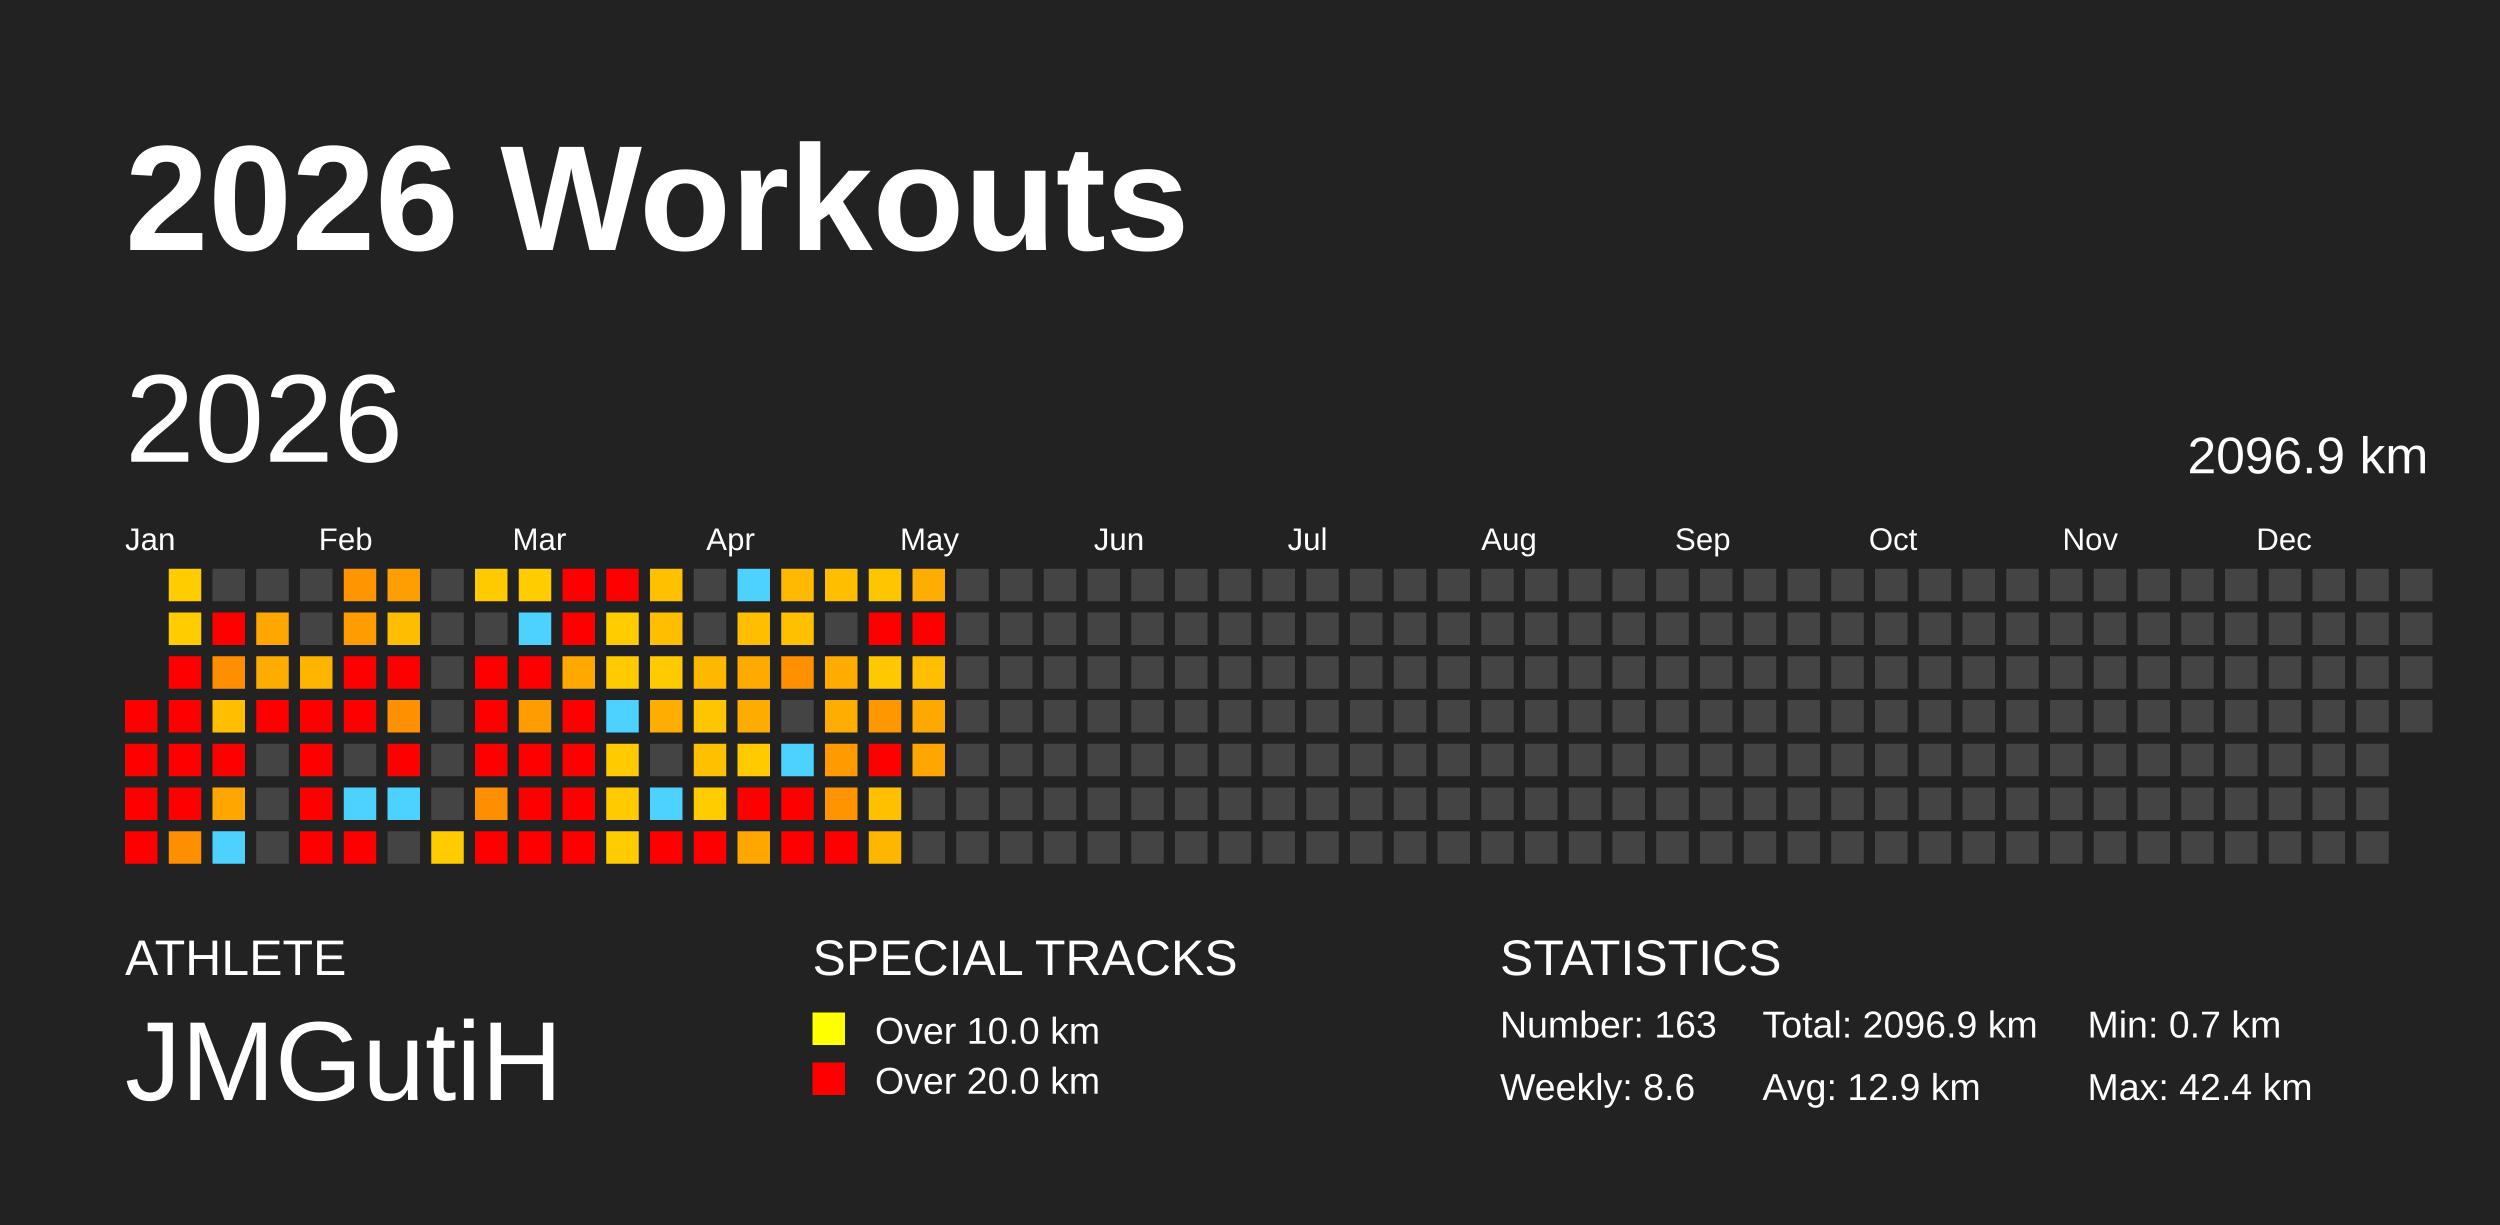
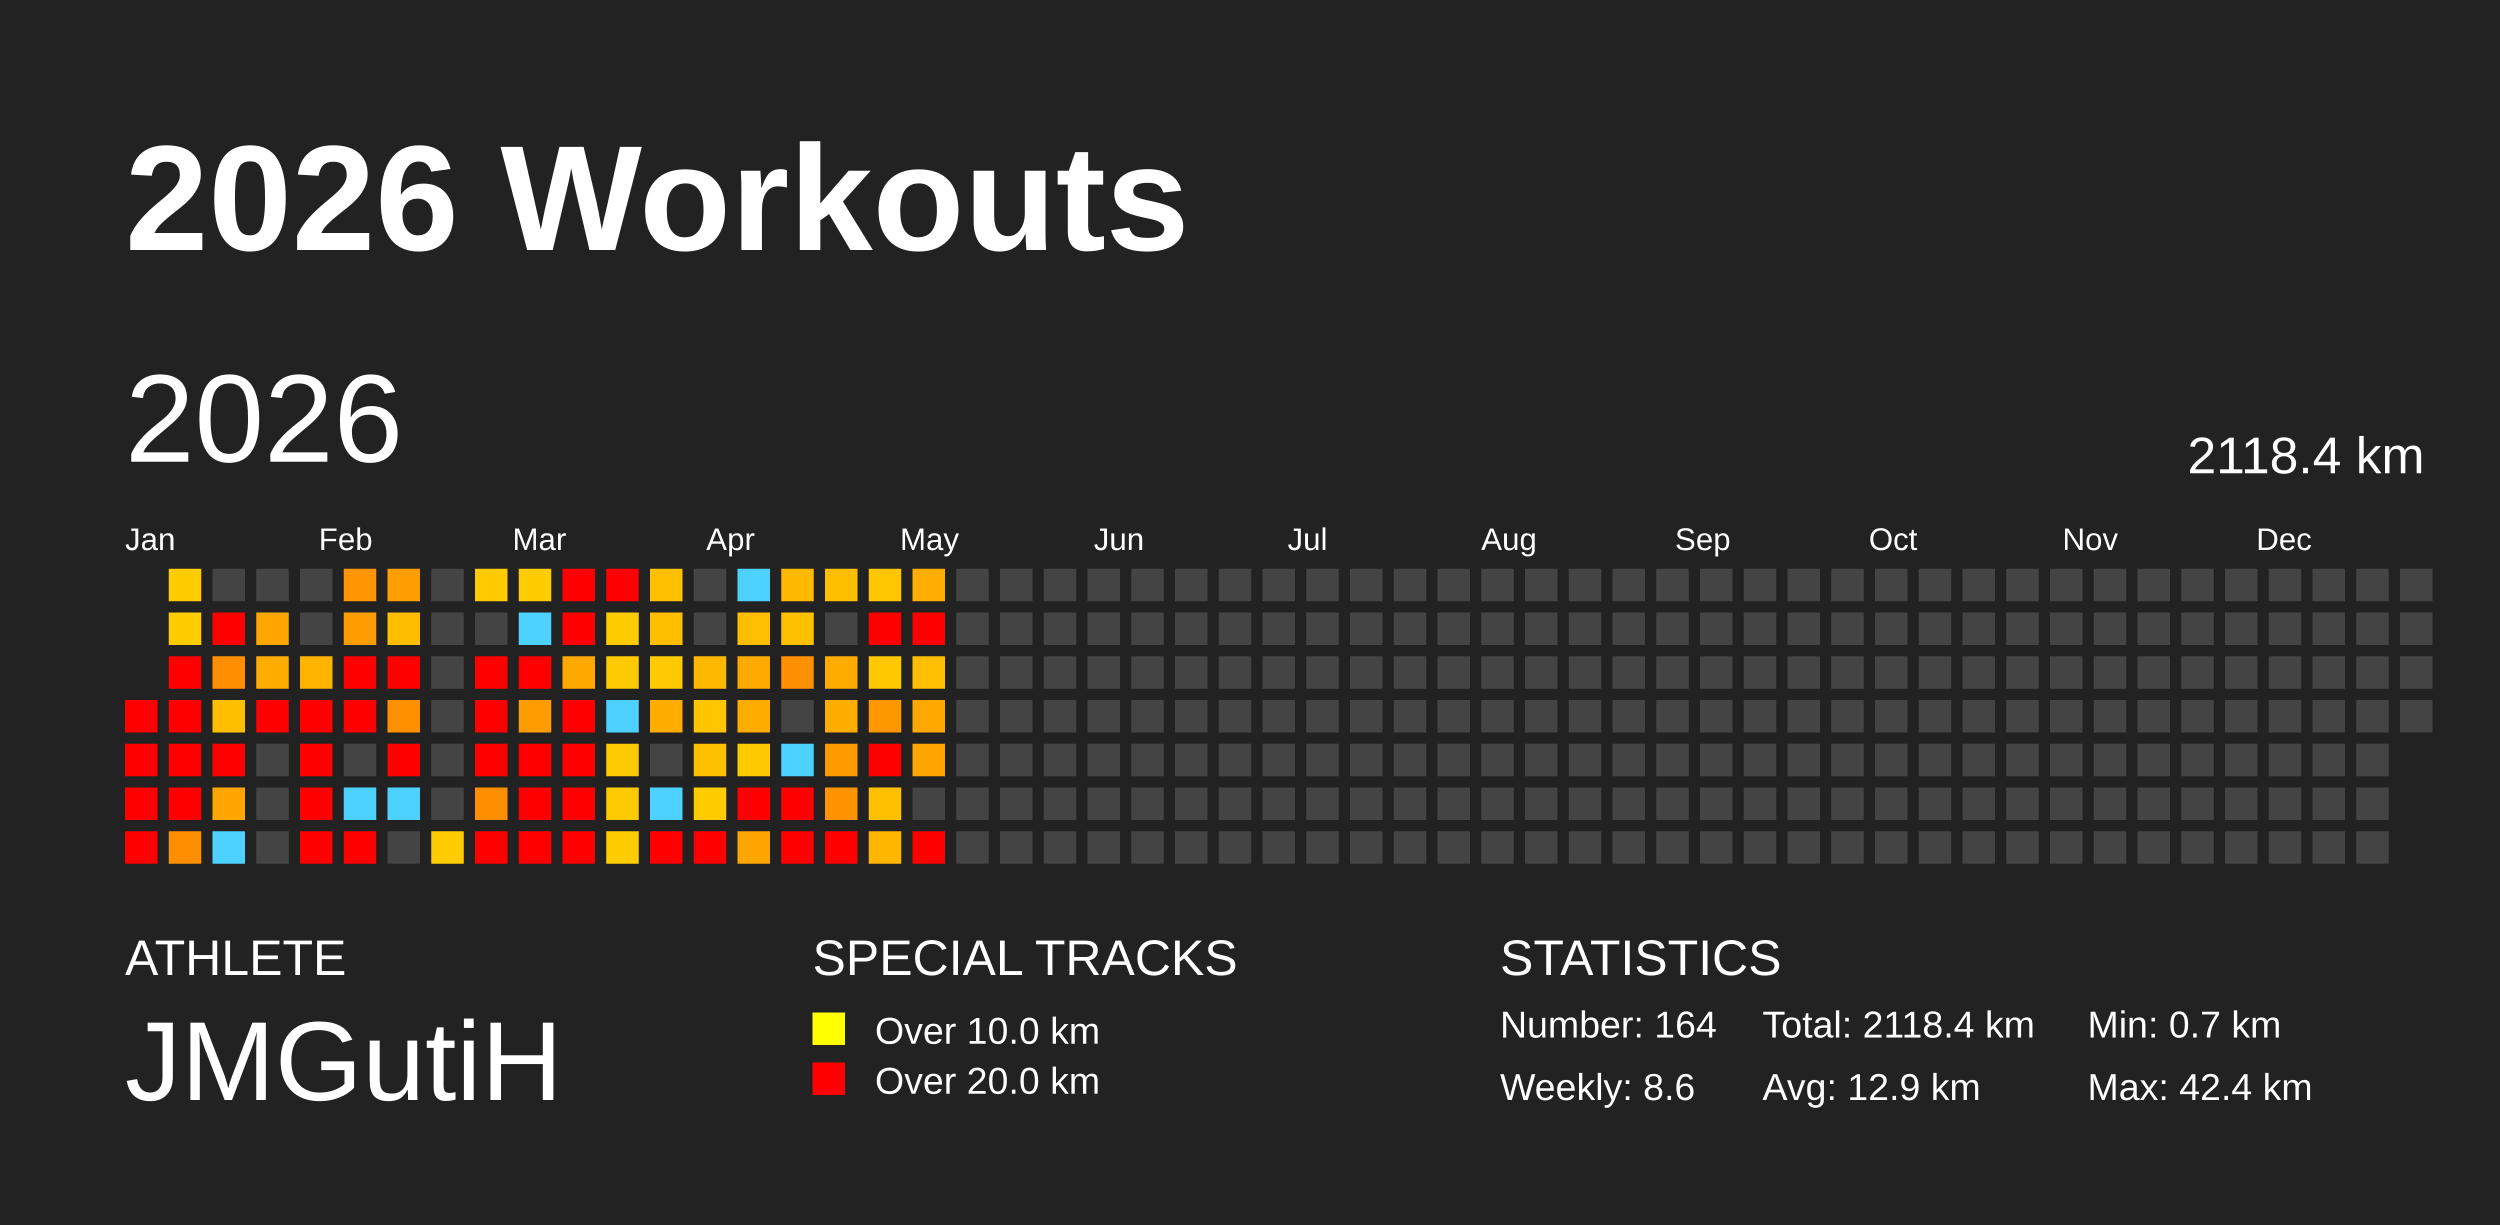
<svg xmlns="http://www.w3.org/2000/svg" baseProfile="full" height="98mm" version="1.1" viewBox="0,0,200,98" width="200mm">
  <defs />
  <rect fill="#222222" height="98" width="200" x="0" y="0" />
  <text fill="#FFFFFF" style="font-size:12px; font-family:Arial; font-weight:bold;" x="10" y="20">2026 Workouts</text>
  <text fill="#FFFFFF" style="font-size:4px; font-family:Arial" x="10" y="78">ATHLETE</text>
  <text fill="#FFFFFF" style="font-size:9px; font-family:Arial" x="10" y="88">JMGutiH</text>
  <text fill="#FFFFFF" style="font-size:4px; font-family:Arial" x="65" y="78">SPECIAL TRACKS</text>
  <rect fill="yellow" height="2.6" width="2.6" x="65" y="81" />
  <text fill="#FFFFFF" style="font-size:3px; font-family:Arial" x="70" y="83.5">Over 10.0 km</text>
  <rect fill="red" height="2.6" width="2.6" x="65" y="85" />
  <text fill="#FFFFFF" style="font-size:3px; font-family:Arial" x="70" y="87.5">Over 20.0 km</text>
  <text fill="#FFFFFF" style="font-size:4px; font-family:Arial" x="120" y="78">STATISTICS</text>
-   <text fill="#FFFFFF" style="font-size:3px; font-family:Arial" x="120" y="83">Number: 163</text>
+   <text fill="#FFFFFF" style="font-size:3px; font-family:Arial" x="120" y="83">Number: 164</text>
  <text fill="#FFFFFF" style="font-size:3px; font-family:Arial" x="120" y="88">Weekly: 8.6</text>
-   <text fill="#FFFFFF" style="font-size:3px; font-family:Arial" x="141" y="83">Total: 2096.9 km</text>
+   <text fill="#FFFFFF" style="font-size:3px; font-family:Arial" x="141" y="83">Total: 2118.4 km</text>
  <text fill="#FFFFFF" style="font-size:3px; font-family:Arial" x="141" y="88">Avg: 12.9 km</text>
  <text fill="#FFFFFF" style="font-size:3px; font-family:Arial" x="167" y="83">Min: 0.7 km</text>
  <text fill="#FFFFFF" style="font-size:3px; font-family:Arial" x="167" y="88">Max: 42.4 km</text>
  <text dominant-baseline="hanging" fill="#FFFFFF" style="font-size:10.0px; font-family:Arial;" x="10" y="30">2026</text>
-   <text dominant-baseline="hanging" fill="#FFFFFF" style="font-size:4.125px; font-family:Arial;" x="175" y="35">2096.9 km</text>
+   <text dominant-baseline="hanging" fill="#FFFFFF" style="font-size:4.125px; font-family:Arial;" x="175" y="35">2118.4 km</text>
  <text fill="#FFFFFF" style="font-size:2.5px; font-family:Arial" x="10.0" y="44">Jan</text>
  <text fill="#FFFFFF" style="font-size:2.5px; font-family:Arial" x="25.5" y="44">Feb</text>
  <text fill="#FFFFFF" style="font-size:2.5px; font-family:Arial" x="41.0" y="44">Mar</text>
  <text fill="#FFFFFF" style="font-size:2.5px; font-family:Arial" x="56.5" y="44">Apr</text>
  <text fill="#FFFFFF" style="font-size:2.5px; font-family:Arial" x="72.0" y="44">May</text>
  <text fill="#FFFFFF" style="font-size:2.5px; font-family:Arial" x="87.5" y="44">Jun</text>
  <text fill="#FFFFFF" style="font-size:2.5px; font-family:Arial" x="103.0" y="44">Jul</text>
  <text fill="#FFFFFF" style="font-size:2.5px; font-family:Arial" x="118.5" y="44">Aug</text>
  <text fill="#FFFFFF" style="font-size:2.5px; font-family:Arial" x="134.0" y="44">Sep</text>
  <text fill="#FFFFFF" style="font-size:2.5px; font-family:Arial" x="149.5" y="44">Oct</text>
  <text fill="#FFFFFF" style="font-size:2.5px; font-family:Arial" x="165.0" y="44">Nov</text>
  <text fill="#FFFFFF" style="font-size:2.5px; font-family:Arial" x="180.5" y="44">Dec</text>
  <rect fill="red" height="2.6" width="2.6" x="10.0" y="56.0" />
  <rect fill="red" height="2.6" width="2.6" x="10.0" y="59.5" />
  <rect fill="red" height="2.6" width="2.6" x="10.0" y="63.0" />
  <rect fill="red" height="2.6" width="2.6" x="10.0" y="66.5" />
  <rect fill="#ffcc00" height="2.6" width="2.6" x="13.5" y="45.5" />
  <rect fill="#ffcc00" height="2.6" width="2.6" x="13.5" y="49.0" />
  <rect fill="red" height="2.6" width="2.6" x="13.5" y="52.5" />
  <rect fill="red" height="2.6" width="2.6" x="13.5" y="56.0" />
  <rect fill="red" height="2.6" width="2.6" x="13.5" y="59.5" />
  <rect fill="red" height="2.6" width="2.6" x="13.5" y="63.0" />
  <rect fill="#ff8e00" height="2.6" width="2.6" x="13.5" y="66.5" />
  <rect fill="#444444" height="2.6" width="2.6" x="17.0" y="45.5" />
  <rect fill="red" height="2.6" width="2.6" x="17.0" y="49.0" />
  <rect fill="#ff8f00" height="2.6" width="2.6" x="17.0" y="52.5" />
  <rect fill="#ffbf00" height="2.6" width="2.6" x="17.0" y="56.0" />
  <rect fill="red" height="2.6" width="2.6" x="17.0" y="59.5" />
  <rect fill="#ffa700" height="2.6" width="2.6" x="17.0" y="63.0" />
  <rect fill="#4dd2ff" height="2.6" width="2.6" x="17.0" y="66.5" />
  <rect fill="#444444" height="2.6" width="2.6" x="20.5" y="45.5" />
  <rect fill="#ffa700" height="2.6" width="2.6" x="20.5" y="49.0" />
  <rect fill="#ffac00" height="2.6" width="2.6" x="20.5" y="52.5" />
  <rect fill="red" height="2.6" width="2.6" x="20.5" y="56.0" />
  <rect fill="#444444" height="2.6" width="2.6" x="20.5" y="59.5" />
  <rect fill="#444444" height="2.6" width="2.6" x="20.5" y="63.0" />
  <rect fill="#444444" height="2.6" width="2.6" x="20.5" y="66.5" />
  <rect fill="#444444" height="2.6" width="2.6" x="24.0" y="45.5" />
  <rect fill="#444444" height="2.6" width="2.6" x="24.0" y="49.0" />
  <rect fill="#ffb400" height="2.6" width="2.6" x="24.0" y="52.5" />
  <rect fill="red" height="2.6" width="2.6" x="24.0" y="56.0" />
  <rect fill="red" height="2.6" width="2.6" x="24.0" y="59.5" />
  <rect fill="red" height="2.6" width="2.6" x="24.0" y="63.0" />
  <rect fill="red" height="2.6" width="2.6" x="24.0" y="66.5" />
  <rect fill="#ff9500" height="2.6" width="2.6" x="27.5" y="45.5" />
  <rect fill="#ff9d00" height="2.6" width="2.6" x="27.5" y="49.0" />
  <rect fill="red" height="2.6" width="2.6" x="27.5" y="52.5" />
  <rect fill="red" height="2.6" width="2.6" x="27.5" y="56.0" />
  <rect fill="#444444" height="2.6" width="2.6" x="27.5" y="59.5" />
  <rect fill="#4dd2ff" height="2.6" width="2.6" x="27.5" y="63.0" />
  <rect fill="red" height="2.6" width="2.6" x="27.5" y="66.5" />
  <rect fill="#ff9e00" height="2.6" width="2.6" x="31.0" y="45.5" />
  <rect fill="#ffbd00" height="2.6" width="2.6" x="31.0" y="49.0" />
  <rect fill="red" height="2.6" width="2.6" x="31.0" y="52.5" />
  <rect fill="#ff9100" height="2.6" width="2.6" x="31.0" y="56.0" />
  <rect fill="red" height="2.6" width="2.6" x="31.0" y="59.5" />
  <rect fill="#4dd2ff" height="2.6" width="2.6" x="31.0" y="63.0" />
  <rect fill="#444444" height="2.6" width="2.6" x="31.0" y="66.5" />
  <rect fill="#444444" height="2.6" width="2.6" x="34.5" y="45.5" />
  <rect fill="#444444" height="2.6" width="2.6" x="34.5" y="49.0" />
  <rect fill="#444444" height="2.6" width="2.6" x="34.5" y="52.5" />
  <rect fill="#444444" height="2.6" width="2.6" x="34.5" y="56.0" />
  <rect fill="#444444" height="2.6" width="2.6" x="34.5" y="59.5" />
  <rect fill="#444444" height="2.6" width="2.6" x="34.5" y="63.0" />
  <rect fill="#ffcc00" height="2.6" width="2.6" x="34.5" y="66.5" />
  <rect fill="#ffcb00" height="2.6" width="2.6" x="38.0" y="45.5" />
  <rect fill="#444444" height="2.6" width="2.6" x="38.0" y="49.0" />
  <rect fill="red" height="2.6" width="2.6" x="38.0" y="52.5" />
  <rect fill="red" height="2.6" width="2.6" x="38.0" y="56.0" />
  <rect fill="red" height="2.6" width="2.6" x="38.0" y="59.5" />
  <rect fill="#ff8e00" height="2.6" width="2.6" x="38.0" y="63.0" />
  <rect fill="red" height="2.6" width="2.6" x="38.0" y="66.5" />
  <rect fill="#ffcc00" height="2.6" width="2.6" x="41.5" y="45.5" />
  <rect fill="#4dd2ff" height="2.6" width="2.6" x="41.5" y="49.0" />
  <rect fill="red" height="2.6" width="2.6" x="41.5" y="52.5" />
  <rect fill="#ff9c00" height="2.6" width="2.6" x="41.5" y="56.0" />
  <rect fill="red" height="2.6" width="2.6" x="41.5" y="59.5" />
  <rect fill="red" height="2.6" width="2.6" x="41.5" y="63.0" />
  <rect fill="red" height="2.6" width="2.6" x="41.5" y="66.5" />
  <rect fill="red" height="2.6" width="2.6" x="45.0" y="45.5" />
  <rect fill="red" height="2.6" width="2.6" x="45.0" y="49.0" />
  <rect fill="#ffa900" height="2.6" width="2.6" x="45.0" y="52.5" />
  <rect fill="red" height="2.6" width="2.6" x="45.0" y="56.0" />
  <rect fill="red" height="2.6" width="2.6" x="45.0" y="59.5" />
  <rect fill="red" height="2.6" width="2.6" x="45.0" y="63.0" />
  <rect fill="red" height="2.6" width="2.6" x="45.0" y="66.5" />
  <rect fill="red" height="2.6" width="2.6" x="48.5" y="45.5" />
  <rect fill="#ffcc00" height="2.6" width="2.6" x="48.5" y="49.0" />
  <rect fill="#ffcb00" height="2.6" width="2.6" x="48.5" y="52.5" />
  <rect fill="#4dd2ff" height="2.6" width="2.6" x="48.5" y="56.0" />
  <rect fill="#ffcb00" height="2.6" width="2.6" x="48.5" y="59.5" />
  <rect fill="#ffcb00" height="2.6" width="2.6" x="48.5" y="63.0" />
  <rect fill="#ffcc00" height="2.6" width="2.6" x="48.5" y="66.5" />
  <rect fill="#ffc000" height="2.6" width="2.6" x="52.0" y="45.5" />
  <rect fill="#ffbf00" height="2.6" width="2.6" x="52.0" y="49.0" />
  <rect fill="#ffca00" height="2.6" width="2.6" x="52.0" y="52.5" />
  <rect fill="#ffad00" height="2.6" width="2.6" x="52.0" y="56.0" />
  <rect fill="#444444" height="2.6" width="2.6" x="52.0" y="59.5" />
  <rect fill="#4dd2ff" height="2.6" width="2.6" x="52.0" y="63.0" />
  <rect fill="red" height="2.6" width="2.6" x="52.0" y="66.5" />
  <rect fill="#444444" height="2.6" width="2.6" x="55.5" y="45.5" />
  <rect fill="#444444" height="2.6" width="2.6" x="55.5" y="49.0" />
  <rect fill="#ffb800" height="2.6" width="2.6" x="55.5" y="52.5" />
  <rect fill="#ffc500" height="2.6" width="2.6" x="55.5" y="56.0" />
  <rect fill="#ffc000" height="2.6" width="2.6" x="55.5" y="59.5" />
  <rect fill="#ffcc00" height="2.6" width="2.6" x="55.5" y="63.0" />
  <rect fill="red" height="2.6" width="2.6" x="55.5" y="66.5" />
  <rect fill="#4dd2ff" height="2.6" width="2.6" x="59.0" y="45.5" />
  <rect fill="#ffbf00" height="2.6" width="2.6" x="59.0" y="49.0" />
  <rect fill="#ffaa00" height="2.6" width="2.6" x="59.0" y="52.5" />
  <rect fill="#ffac00" height="2.6" width="2.6" x="59.0" y="56.0" />
  <rect fill="#ffcb00" height="2.6" width="2.6" x="59.0" y="59.5" />
  <rect fill="red" height="2.6" width="2.6" x="59.0" y="63.0" />
  <rect fill="#ffa600" height="2.6" width="2.6" x="59.0" y="66.5" />
  <rect fill="#ffb900" height="2.6" width="2.6" x="62.5" y="45.5" />
  <rect fill="#ffc000" height="2.6" width="2.6" x="62.5" y="49.0" />
  <rect fill="#ff9000" height="2.6" width="2.6" x="62.5" y="52.5" />
  <rect fill="#444444" height="2.6" width="2.6" x="62.5" y="56.0" />
  <rect fill="#4dd2ff" height="2.6" width="2.6" x="62.5" y="59.5" />
  <rect fill="red" height="2.6" width="2.6" x="62.5" y="63.0" />
  <rect fill="red" height="2.6" width="2.6" x="62.5" y="66.5" />
  <rect fill="#ffbf00" height="2.6" width="2.6" x="66.0" y="45.5" />
  <rect fill="#444444" height="2.6" width="2.6" x="66.0" y="49.0" />
  <rect fill="#ffab00" height="2.6" width="2.6" x="66.0" y="52.5" />
  <rect fill="#ffad00" height="2.6" width="2.6" x="66.0" y="56.0" />
  <rect fill="#ff9a00" height="2.6" width="2.6" x="66.0" y="59.5" />
  <rect fill="#ff9400" height="2.6" width="2.6" x="66.0" y="63.0" />
  <rect fill="red" height="2.6" width="2.6" x="66.0" y="66.5" />
  <rect fill="#ffc600" height="2.6" width="2.6" x="69.5" y="45.5" />
  <rect fill="red" height="2.6" width="2.6" x="69.5" y="49.0" />
  <rect fill="#ffc800" height="2.6" width="2.6" x="69.5" y="52.5" />
  <rect fill="#ff9800" height="2.6" width="2.6" x="69.5" y="56.0" />
  <rect fill="red" height="2.6" width="2.6" x="69.5" y="59.5" />
  <rect fill="#ffc000" height="2.6" width="2.6" x="69.5" y="63.0" />
  <rect fill="#ffb600" height="2.6" width="2.6" x="69.5" y="66.5" />
  <rect fill="#ffad00" height="2.6" width="2.6" x="73.0" y="45.5" />
  <rect fill="red" height="2.6" width="2.6" x="73.0" y="49.0" />
  <rect fill="#ffbf00" height="2.6" width="2.6" x="73.0" y="52.5" />
  <rect fill="#ffa800" height="2.6" width="2.6" x="73.0" y="56.0" />
  <rect fill="#ffa600" height="2.6" width="2.6" x="73.0" y="59.5" />
  <rect fill="#444444" height="2.6" width="2.6" x="73.0" y="63.0" />
-   <rect fill="#444444" height="2.6" width="2.6" x="73.0" y="66.5" />
+   <rect fill="red" height="2.6" width="2.6" x="73.0" y="66.5" />
  <rect fill="#444444" height="2.6" width="2.6" x="76.5" y="45.5" />
  <rect fill="#444444" height="2.6" width="2.6" x="76.5" y="49.0" />
  <rect fill="#444444" height="2.6" width="2.6" x="76.5" y="52.5" />
  <rect fill="#444444" height="2.6" width="2.6" x="76.5" y="56.0" />
  <rect fill="#444444" height="2.6" width="2.6" x="76.5" y="59.5" />
  <rect fill="#444444" height="2.6" width="2.6" x="76.5" y="63.0" />
  <rect fill="#444444" height="2.6" width="2.6" x="76.5" y="66.5" />
  <rect fill="#444444" height="2.6" width="2.6" x="80.0" y="45.5" />
  <rect fill="#444444" height="2.6" width="2.6" x="80.0" y="49.0" />
  <rect fill="#444444" height="2.6" width="2.6" x="80.0" y="52.5" />
  <rect fill="#444444" height="2.6" width="2.6" x="80.0" y="56.0" />
  <rect fill="#444444" height="2.6" width="2.6" x="80.0" y="59.5" />
  <rect fill="#444444" height="2.6" width="2.6" x="80.0" y="63.0" />
  <rect fill="#444444" height="2.6" width="2.6" x="80.0" y="66.5" />
  <rect fill="#444444" height="2.6" width="2.6" x="83.5" y="45.5" />
  <rect fill="#444444" height="2.6" width="2.6" x="83.5" y="49.0" />
  <rect fill="#444444" height="2.6" width="2.6" x="83.5" y="52.5" />
  <rect fill="#444444" height="2.6" width="2.6" x="83.5" y="56.0" />
  <rect fill="#444444" height="2.6" width="2.6" x="83.5" y="59.5" />
  <rect fill="#444444" height="2.6" width="2.6" x="83.5" y="63.0" />
  <rect fill="#444444" height="2.6" width="2.6" x="83.5" y="66.5" />
  <rect fill="#444444" height="2.6" width="2.6" x="87.0" y="45.5" />
  <rect fill="#444444" height="2.6" width="2.6" x="87.0" y="49.0" />
  <rect fill="#444444" height="2.6" width="2.6" x="87.0" y="52.5" />
  <rect fill="#444444" height="2.6" width="2.6" x="87.0" y="56.0" />
  <rect fill="#444444" height="2.6" width="2.6" x="87.0" y="59.5" />
  <rect fill="#444444" height="2.6" width="2.6" x="87.0" y="63.0" />
  <rect fill="#444444" height="2.6" width="2.6" x="87.0" y="66.5" />
  <rect fill="#444444" height="2.6" width="2.6" x="90.5" y="45.5" />
  <rect fill="#444444" height="2.6" width="2.6" x="90.5" y="49.0" />
  <rect fill="#444444" height="2.6" width="2.6" x="90.5" y="52.5" />
  <rect fill="#444444" height="2.6" width="2.6" x="90.5" y="56.0" />
  <rect fill="#444444" height="2.6" width="2.6" x="90.5" y="59.5" />
  <rect fill="#444444" height="2.6" width="2.6" x="90.5" y="63.0" />
  <rect fill="#444444" height="2.6" width="2.6" x="90.5" y="66.5" />
  <rect fill="#444444" height="2.6" width="2.6" x="94.0" y="45.5" />
  <rect fill="#444444" height="2.6" width="2.6" x="94.0" y="49.0" />
  <rect fill="#444444" height="2.6" width="2.6" x="94.0" y="52.5" />
  <rect fill="#444444" height="2.6" width="2.6" x="94.0" y="56.0" />
  <rect fill="#444444" height="2.6" width="2.6" x="94.0" y="59.5" />
  <rect fill="#444444" height="2.6" width="2.6" x="94.0" y="63.0" />
  <rect fill="#444444" height="2.6" width="2.6" x="94.0" y="66.5" />
  <rect fill="#444444" height="2.6" width="2.6" x="97.5" y="45.5" />
  <rect fill="#444444" height="2.6" width="2.6" x="97.5" y="49.0" />
  <rect fill="#444444" height="2.6" width="2.6" x="97.5" y="52.5" />
  <rect fill="#444444" height="2.6" width="2.6" x="97.5" y="56.0" />
  <rect fill="#444444" height="2.6" width="2.6" x="97.5" y="59.5" />
  <rect fill="#444444" height="2.6" width="2.6" x="97.5" y="63.0" />
  <rect fill="#444444" height="2.6" width="2.6" x="97.5" y="66.5" />
  <rect fill="#444444" height="2.6" width="2.6" x="101.0" y="45.5" />
  <rect fill="#444444" height="2.6" width="2.6" x="101.0" y="49.0" />
  <rect fill="#444444" height="2.6" width="2.6" x="101.0" y="52.5" />
  <rect fill="#444444" height="2.6" width="2.6" x="101.0" y="56.0" />
  <rect fill="#444444" height="2.6" width="2.6" x="101.0" y="59.5" />
  <rect fill="#444444" height="2.6" width="2.6" x="101.0" y="63.0" />
  <rect fill="#444444" height="2.6" width="2.6" x="101.0" y="66.5" />
  <rect fill="#444444" height="2.6" width="2.6" x="104.5" y="45.5" />
  <rect fill="#444444" height="2.6" width="2.6" x="104.5" y="49.0" />
  <rect fill="#444444" height="2.6" width="2.6" x="104.5" y="52.5" />
  <rect fill="#444444" height="2.6" width="2.6" x="104.5" y="56.0" />
  <rect fill="#444444" height="2.6" width="2.6" x="104.5" y="59.5" />
  <rect fill="#444444" height="2.6" width="2.6" x="104.5" y="63.0" />
  <rect fill="#444444" height="2.6" width="2.6" x="104.5" y="66.5" />
  <rect fill="#444444" height="2.6" width="2.6" x="108.0" y="45.5" />
  <rect fill="#444444" height="2.6" width="2.6" x="108.0" y="49.0" />
  <rect fill="#444444" height="2.6" width="2.6" x="108.0" y="52.5" />
  <rect fill="#444444" height="2.6" width="2.6" x="108.0" y="56.0" />
  <rect fill="#444444" height="2.6" width="2.6" x="108.0" y="59.5" />
  <rect fill="#444444" height="2.6" width="2.6" x="108.0" y="63.0" />
  <rect fill="#444444" height="2.6" width="2.6" x="108.0" y="66.5" />
  <rect fill="#444444" height="2.6" width="2.6" x="111.5" y="45.5" />
  <rect fill="#444444" height="2.6" width="2.6" x="111.5" y="49.0" />
  <rect fill="#444444" height="2.6" width="2.6" x="111.5" y="52.5" />
  <rect fill="#444444" height="2.6" width="2.6" x="111.5" y="56.0" />
  <rect fill="#444444" height="2.6" width="2.6" x="111.5" y="59.5" />
  <rect fill="#444444" height="2.6" width="2.6" x="111.5" y="63.0" />
  <rect fill="#444444" height="2.6" width="2.6" x="111.5" y="66.5" />
  <rect fill="#444444" height="2.6" width="2.6" x="115.0" y="45.5" />
  <rect fill="#444444" height="2.6" width="2.6" x="115.0" y="49.0" />
  <rect fill="#444444" height="2.6" width="2.6" x="115.0" y="52.5" />
  <rect fill="#444444" height="2.6" width="2.6" x="115.0" y="56.0" />
  <rect fill="#444444" height="2.6" width="2.6" x="115.0" y="59.5" />
  <rect fill="#444444" height="2.6" width="2.6" x="115.0" y="63.0" />
  <rect fill="#444444" height="2.6" width="2.6" x="115.0" y="66.5" />
  <rect fill="#444444" height="2.6" width="2.6" x="118.5" y="45.5" />
  <rect fill="#444444" height="2.6" width="2.6" x="118.5" y="49.0" />
  <rect fill="#444444" height="2.6" width="2.6" x="118.5" y="52.5" />
  <rect fill="#444444" height="2.6" width="2.6" x="118.5" y="56.0" />
  <rect fill="#444444" height="2.6" width="2.6" x="118.5" y="59.5" />
  <rect fill="#444444" height="2.6" width="2.6" x="118.5" y="63.0" />
  <rect fill="#444444" height="2.6" width="2.6" x="118.5" y="66.5" />
  <rect fill="#444444" height="2.6" width="2.6" x="122.0" y="45.5" />
  <rect fill="#444444" height="2.6" width="2.6" x="122.0" y="49.0" />
  <rect fill="#444444" height="2.6" width="2.6" x="122.0" y="52.5" />
  <rect fill="#444444" height="2.6" width="2.6" x="122.0" y="56.0" />
  <rect fill="#444444" height="2.6" width="2.6" x="122.0" y="59.5" />
  <rect fill="#444444" height="2.6" width="2.6" x="122.0" y="63.0" />
  <rect fill="#444444" height="2.6" width="2.6" x="122.0" y="66.5" />
  <rect fill="#444444" height="2.6" width="2.6" x="125.5" y="45.5" />
  <rect fill="#444444" height="2.6" width="2.6" x="125.5" y="49.0" />
  <rect fill="#444444" height="2.6" width="2.6" x="125.5" y="52.5" />
  <rect fill="#444444" height="2.6" width="2.6" x="125.5" y="56.0" />
  <rect fill="#444444" height="2.6" width="2.6" x="125.5" y="59.5" />
  <rect fill="#444444" height="2.6" width="2.6" x="125.5" y="63.0" />
  <rect fill="#444444" height="2.6" width="2.6" x="125.5" y="66.5" />
  <rect fill="#444444" height="2.6" width="2.6" x="129.0" y="45.5" />
  <rect fill="#444444" height="2.6" width="2.6" x="129.0" y="49.0" />
  <rect fill="#444444" height="2.6" width="2.6" x="129.0" y="52.5" />
  <rect fill="#444444" height="2.6" width="2.6" x="129.0" y="56.0" />
  <rect fill="#444444" height="2.6" width="2.6" x="129.0" y="59.5" />
  <rect fill="#444444" height="2.6" width="2.6" x="129.0" y="63.0" />
  <rect fill="#444444" height="2.6" width="2.6" x="129.0" y="66.5" />
  <rect fill="#444444" height="2.6" width="2.6" x="132.5" y="45.5" />
  <rect fill="#444444" height="2.6" width="2.6" x="132.5" y="49.0" />
  <rect fill="#444444" height="2.6" width="2.6" x="132.5" y="52.5" />
  <rect fill="#444444" height="2.6" width="2.6" x="132.5" y="56.0" />
  <rect fill="#444444" height="2.6" width="2.6" x="132.5" y="59.5" />
  <rect fill="#444444" height="2.6" width="2.6" x="132.5" y="63.0" />
  <rect fill="#444444" height="2.6" width="2.6" x="132.5" y="66.5" />
  <rect fill="#444444" height="2.6" width="2.6" x="136.0" y="45.5" />
  <rect fill="#444444" height="2.6" width="2.6" x="136.0" y="49.0" />
  <rect fill="#444444" height="2.6" width="2.6" x="136.0" y="52.5" />
  <rect fill="#444444" height="2.6" width="2.6" x="136.0" y="56.0" />
  <rect fill="#444444" height="2.6" width="2.6" x="136.0" y="59.5" />
  <rect fill="#444444" height="2.6" width="2.6" x="136.0" y="63.0" />
  <rect fill="#444444" height="2.6" width="2.6" x="136.0" y="66.5" />
  <rect fill="#444444" height="2.6" width="2.6" x="139.5" y="45.5" />
  <rect fill="#444444" height="2.6" width="2.6" x="139.5" y="49.0" />
  <rect fill="#444444" height="2.6" width="2.6" x="139.5" y="52.5" />
  <rect fill="#444444" height="2.6" width="2.6" x="139.5" y="56.0" />
  <rect fill="#444444" height="2.6" width="2.6" x="139.5" y="59.5" />
  <rect fill="#444444" height="2.6" width="2.6" x="139.5" y="63.0" />
  <rect fill="#444444" height="2.6" width="2.6" x="139.5" y="66.5" />
  <rect fill="#444444" height="2.6" width="2.6" x="143.0" y="45.5" />
  <rect fill="#444444" height="2.6" width="2.6" x="143.0" y="49.0" />
  <rect fill="#444444" height="2.6" width="2.6" x="143.0" y="52.5" />
  <rect fill="#444444" height="2.6" width="2.6" x="143.0" y="56.0" />
  <rect fill="#444444" height="2.6" width="2.6" x="143.0" y="59.5" />
  <rect fill="#444444" height="2.6" width="2.6" x="143.0" y="63.0" />
  <rect fill="#444444" height="2.6" width="2.6" x="143.0" y="66.5" />
  <rect fill="#444444" height="2.6" width="2.6" x="146.5" y="45.5" />
  <rect fill="#444444" height="2.6" width="2.6" x="146.5" y="49.0" />
  <rect fill="#444444" height="2.6" width="2.6" x="146.5" y="52.5" />
  <rect fill="#444444" height="2.6" width="2.6" x="146.5" y="56.0" />
  <rect fill="#444444" height="2.6" width="2.6" x="146.5" y="59.5" />
  <rect fill="#444444" height="2.6" width="2.6" x="146.5" y="63.0" />
  <rect fill="#444444" height="2.6" width="2.6" x="146.5" y="66.5" />
  <rect fill="#444444" height="2.6" width="2.6" x="150.0" y="45.5" />
  <rect fill="#444444" height="2.6" width="2.6" x="150.0" y="49.0" />
  <rect fill="#444444" height="2.6" width="2.6" x="150.0" y="52.5" />
  <rect fill="#444444" height="2.6" width="2.6" x="150.0" y="56.0" />
  <rect fill="#444444" height="2.6" width="2.6" x="150.0" y="59.5" />
  <rect fill="#444444" height="2.6" width="2.6" x="150.0" y="63.0" />
  <rect fill="#444444" height="2.6" width="2.6" x="150.0" y="66.5" />
  <rect fill="#444444" height="2.6" width="2.6" x="153.5" y="45.5" />
  <rect fill="#444444" height="2.6" width="2.6" x="153.5" y="49.0" />
  <rect fill="#444444" height="2.6" width="2.6" x="153.5" y="52.5" />
  <rect fill="#444444" height="2.6" width="2.6" x="153.5" y="56.0" />
  <rect fill="#444444" height="2.6" width="2.6" x="153.5" y="59.5" />
  <rect fill="#444444" height="2.6" width="2.6" x="153.5" y="63.0" />
  <rect fill="#444444" height="2.6" width="2.6" x="153.5" y="66.5" />
  <rect fill="#444444" height="2.6" width="2.6" x="157.0" y="45.5" />
  <rect fill="#444444" height="2.6" width="2.6" x="157.0" y="49.0" />
  <rect fill="#444444" height="2.6" width="2.6" x="157.0" y="52.5" />
  <rect fill="#444444" height="2.6" width="2.6" x="157.0" y="56.0" />
  <rect fill="#444444" height="2.6" width="2.6" x="157.0" y="59.5" />
  <rect fill="#444444" height="2.6" width="2.6" x="157.0" y="63.0" />
  <rect fill="#444444" height="2.6" width="2.6" x="157.0" y="66.5" />
  <rect fill="#444444" height="2.6" width="2.6" x="160.5" y="45.5" />
  <rect fill="#444444" height="2.6" width="2.6" x="160.5" y="49.0" />
  <rect fill="#444444" height="2.6" width="2.6" x="160.5" y="52.5" />
  <rect fill="#444444" height="2.6" width="2.6" x="160.5" y="56.0" />
  <rect fill="#444444" height="2.6" width="2.6" x="160.5" y="59.5" />
  <rect fill="#444444" height="2.6" width="2.6" x="160.5" y="63.0" />
  <rect fill="#444444" height="2.6" width="2.6" x="160.5" y="66.5" />
  <rect fill="#444444" height="2.6" width="2.6" x="164.0" y="45.5" />
  <rect fill="#444444" height="2.6" width="2.6" x="164.0" y="49.0" />
  <rect fill="#444444" height="2.6" width="2.6" x="164.0" y="52.5" />
  <rect fill="#444444" height="2.6" width="2.6" x="164.0" y="56.0" />
  <rect fill="#444444" height="2.6" width="2.6" x="164.0" y="59.5" />
  <rect fill="#444444" height="2.6" width="2.6" x="164.0" y="63.0" />
  <rect fill="#444444" height="2.6" width="2.6" x="164.0" y="66.5" />
  <rect fill="#444444" height="2.6" width="2.6" x="167.5" y="45.5" />
  <rect fill="#444444" height="2.6" width="2.6" x="167.5" y="49.0" />
  <rect fill="#444444" height="2.6" width="2.6" x="167.5" y="52.5" />
  <rect fill="#444444" height="2.6" width="2.6" x="167.5" y="56.0" />
  <rect fill="#444444" height="2.6" width="2.6" x="167.5" y="59.5" />
  <rect fill="#444444" height="2.6" width="2.6" x="167.5" y="63.0" />
  <rect fill="#444444" height="2.6" width="2.6" x="167.5" y="66.5" />
  <rect fill="#444444" height="2.6" width="2.6" x="171.0" y="45.5" />
  <rect fill="#444444" height="2.6" width="2.6" x="171.0" y="49.0" />
  <rect fill="#444444" height="2.6" width="2.6" x="171.0" y="52.5" />
  <rect fill="#444444" height="2.6" width="2.6" x="171.0" y="56.0" />
  <rect fill="#444444" height="2.6" width="2.6" x="171.0" y="59.5" />
  <rect fill="#444444" height="2.6" width="2.6" x="171.0" y="63.0" />
  <rect fill="#444444" height="2.6" width="2.6" x="171.0" y="66.5" />
  <rect fill="#444444" height="2.6" width="2.6" x="174.5" y="45.5" />
  <rect fill="#444444" height="2.6" width="2.6" x="174.5" y="49.0" />
  <rect fill="#444444" height="2.6" width="2.6" x="174.5" y="52.5" />
  <rect fill="#444444" height="2.6" width="2.6" x="174.5" y="56.0" />
  <rect fill="#444444" height="2.6" width="2.6" x="174.5" y="59.5" />
  <rect fill="#444444" height="2.6" width="2.6" x="174.5" y="63.0" />
  <rect fill="#444444" height="2.6" width="2.6" x="174.5" y="66.5" />
  <rect fill="#444444" height="2.6" width="2.6" x="178.0" y="45.5" />
  <rect fill="#444444" height="2.6" width="2.6" x="178.0" y="49.0" />
  <rect fill="#444444" height="2.6" width="2.6" x="178.0" y="52.5" />
  <rect fill="#444444" height="2.6" width="2.6" x="178.0" y="56.0" />
  <rect fill="#444444" height="2.6" width="2.6" x="178.0" y="59.5" />
  <rect fill="#444444" height="2.6" width="2.6" x="178.0" y="63.0" />
  <rect fill="#444444" height="2.6" width="2.6" x="178.0" y="66.5" />
  <rect fill="#444444" height="2.6" width="2.6" x="181.5" y="45.5" />
  <rect fill="#444444" height="2.6" width="2.6" x="181.5" y="49.0" />
  <rect fill="#444444" height="2.6" width="2.6" x="181.5" y="52.5" />
  <rect fill="#444444" height="2.6" width="2.6" x="181.5" y="56.0" />
  <rect fill="#444444" height="2.6" width="2.6" x="181.5" y="59.5" />
  <rect fill="#444444" height="2.6" width="2.6" x="181.5" y="63.0" />
  <rect fill="#444444" height="2.6" width="2.6" x="181.5" y="66.5" />
  <rect fill="#444444" height="2.6" width="2.6" x="185.0" y="45.5" />
  <rect fill="#444444" height="2.6" width="2.6" x="185.0" y="49.0" />
  <rect fill="#444444" height="2.6" width="2.6" x="185.0" y="52.5" />
  <rect fill="#444444" height="2.6" width="2.6" x="185.0" y="56.0" />
  <rect fill="#444444" height="2.6" width="2.6" x="185.0" y="59.5" />
  <rect fill="#444444" height="2.6" width="2.6" x="185.0" y="63.0" />
  <rect fill="#444444" height="2.6" width="2.6" x="185.0" y="66.5" />
  <rect fill="#444444" height="2.6" width="2.6" x="188.5" y="45.5" />
  <rect fill="#444444" height="2.6" width="2.6" x="188.5" y="49.0" />
  <rect fill="#444444" height="2.6" width="2.6" x="188.5" y="52.5" />
  <rect fill="#444444" height="2.6" width="2.6" x="188.5" y="56.0" />
  <rect fill="#444444" height="2.6" width="2.6" x="188.5" y="59.5" />
  <rect fill="#444444" height="2.6" width="2.6" x="188.5" y="63.0" />
  <rect fill="#444444" height="2.6" width="2.6" x="188.5" y="66.5" />
  <rect fill="#444444" height="2.6" width="2.6" x="192.0" y="45.5" />
  <rect fill="#444444" height="2.6" width="2.6" x="192.0" y="49.0" />
  <rect fill="#444444" height="2.6" width="2.6" x="192.0" y="52.5" />
  <rect fill="#444444" height="2.6" width="2.6" x="192.0" y="56.0" />
</svg>
